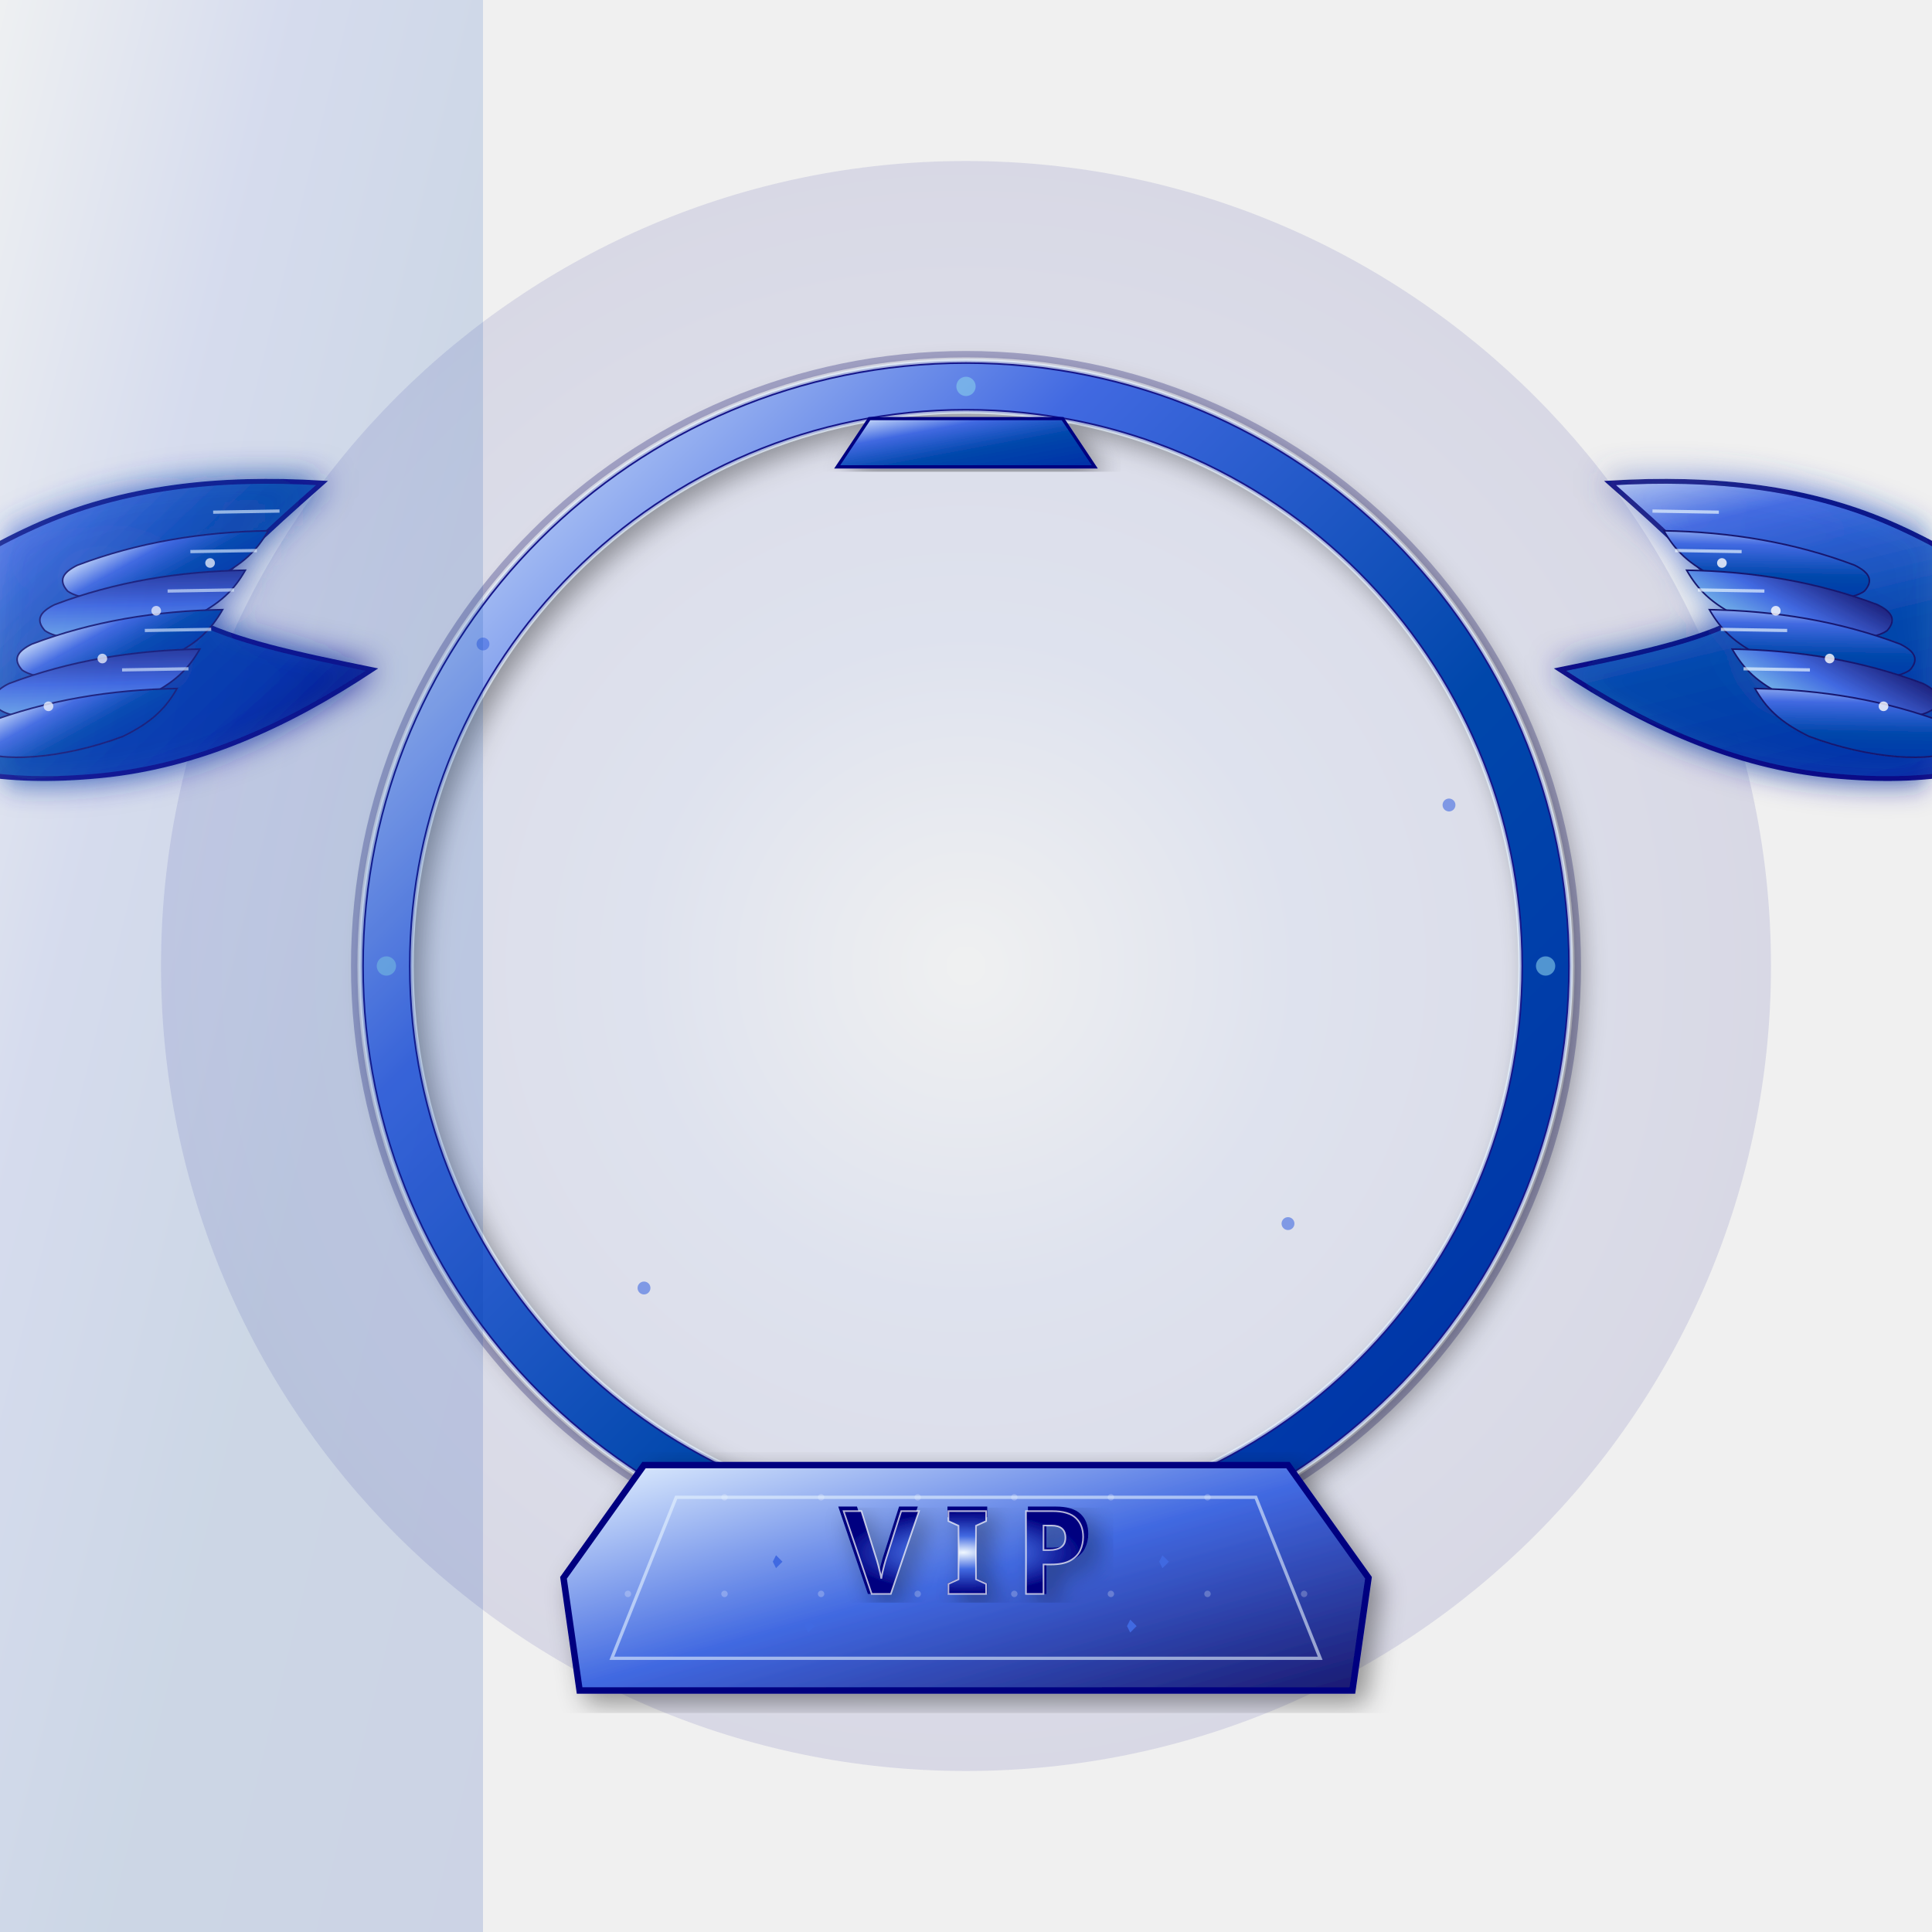
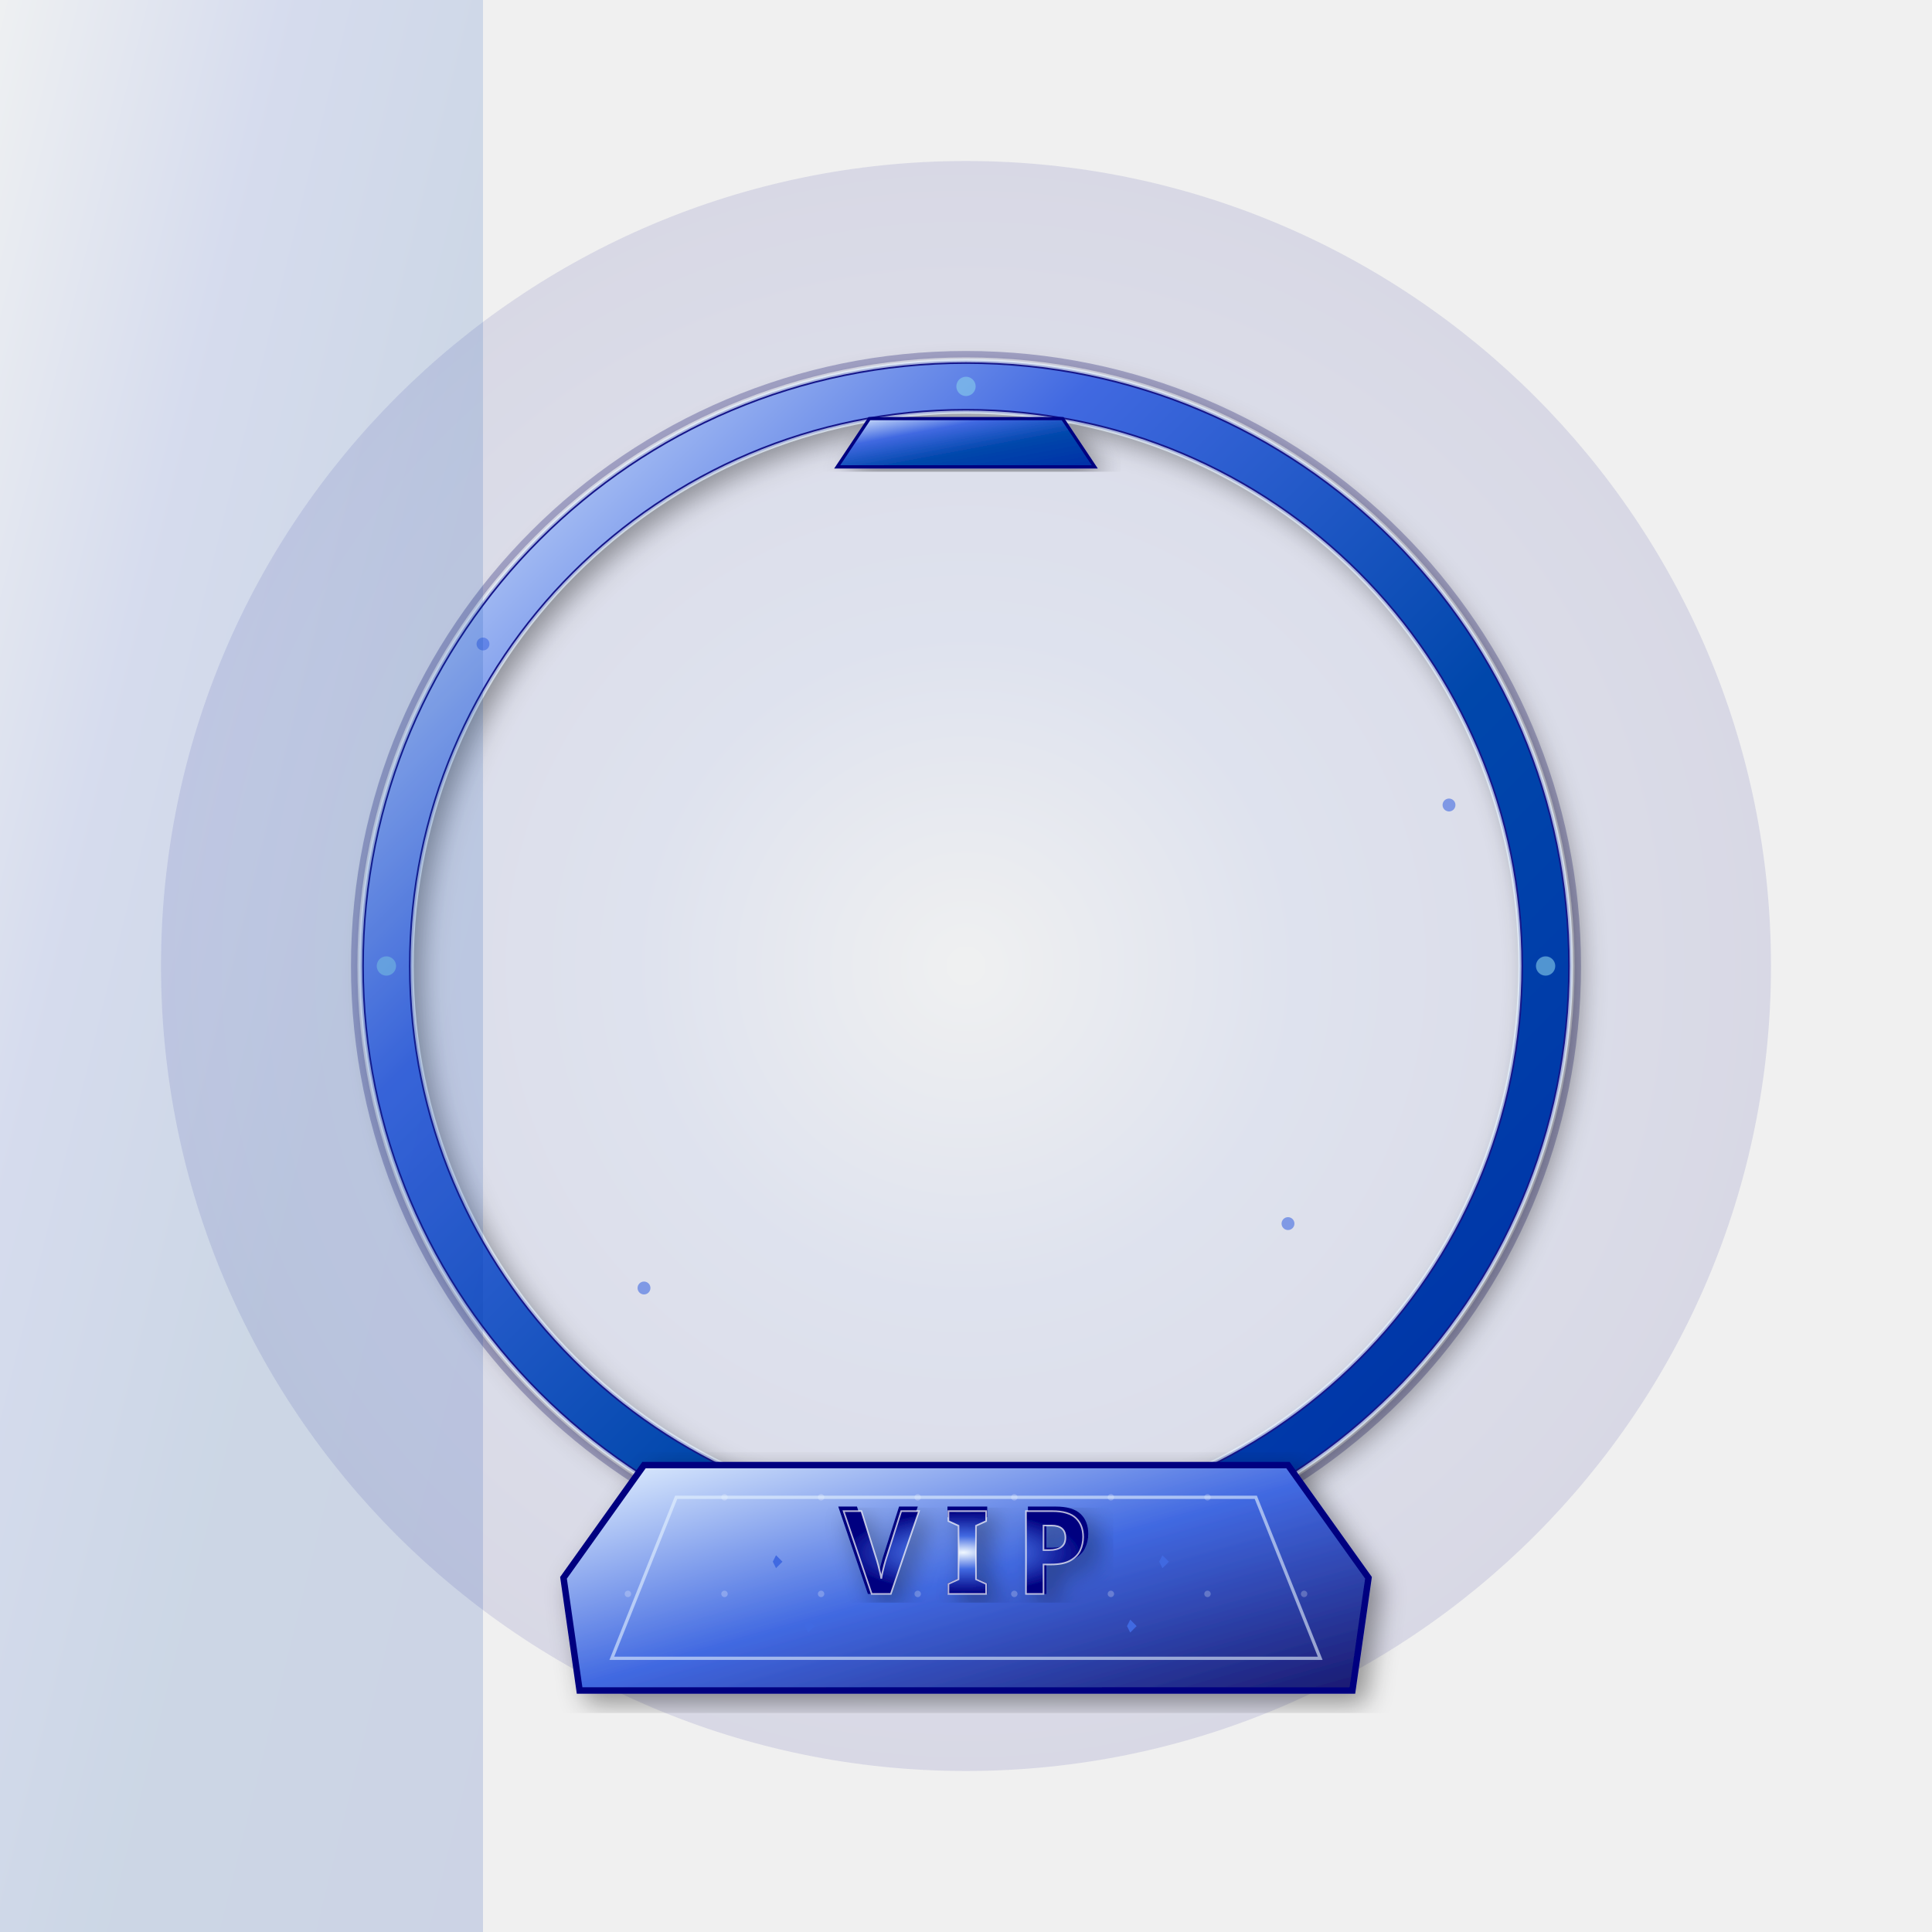
<svg xmlns="http://www.w3.org/2000/svg" width="600" height="600" viewBox="0 0 600 600" fill="none">
  <defs>
    <linearGradient id="blueWingGrad1" x1="0" y1="0" x2="1" y2="1">
      <stop offset="0%" stop-color="#e6f3ff" />
      <stop offset="30%" stop-color="#4169e1" />
      <stop offset="60%" stop-color="#0047ab" />
      <stop offset="100%" stop-color="#002fa7" />
    </linearGradient>
    <linearGradient id="blueWingGrad2" x1="0" y1="1" x2="1" y2="0">
      <stop offset="0%" stop-color="#87ceeb" />
      <stop offset="50%" stop-color="#4169e1" />
      <stop offset="100%" stop-color="#191970" />
    </linearGradient>
    <radialGradient id="blueRadialWing" cx="50%" cy="50%" r="50%">
      <stop offset="0%" stop-color="#f0f8ff" />
      <stop offset="40%" stop-color="#4169e1" />
      <stop offset="100%" stop-color="#000080" />
    </radialGradient>
    <linearGradient id="ringBlueGrad" x1="0" y1="0" x2="1" y2="1">
      <stop offset="0%" stop-color="#b0c4de" />
      <stop offset="50%" stop-color="#4169e1" />
      <stop offset="100%" stop-color="#191970" />
    </linearGradient>
    <linearGradient id="gemGrad" x1="0" y1="0" x2="0" y2="1">
      <stop offset="0%" stop-color="#ffffff" />
      <stop offset="50%" stop-color="#e0e0e0" />
      <stop offset="100%" stop-color="#c0c0c0" />
    </linearGradient>
    <linearGradient id="bannerBlueGrad" x1="0" y1="0" x2="1" y2="1">
      <stop offset="0%" stop-color="#e6f3ff" />
      <stop offset="50%" stop-color="#4169e1" />
      <stop offset="100%" stop-color="#191970" />
    </linearGradient>
    <filter id="blueGlow">
      <feGaussianBlur stdDeviation="5" result="coloredBlur" />
      <feMerge>
        <feMergeNode in="coloredBlur" />
        <feMergeNode in="SourceGraphic" />
      </feMerge>
    </filter>
    <filter id="dropShadow">
      <feDropShadow dx="3" dy="3" stdDeviation="4" flood-opacity="0.4" />
    </filter>
    <filter id="innerGlow">
      <feFlood flood-color="#4169e1" flood-opacity="0.5" />
      <feComposite in2="SourceAlpha" operator="out" />
      <feGaussianBlur stdDeviation="3" />
      <feComposite operator="atop" in2="SourceGraphic" />
    </filter>
    <pattern id="sparkle" x="0" y="0" width="30" height="30" patternUnits="userSpaceOnUse">
      <circle cx="15" cy="15" r="1" fill="#ffffff" opacity="0.8">
        <animate attributeName="r" values="1;3;1" dur="2s" repeatCount="indefinite" />
      </circle>
    </pattern>
    <linearGradient id="featherGrad" x1="0" y1="0" x2="1" y2="1">
      <stop offset="0%" stop-color="#f0f8ff" />
      <stop offset="20%" stop-color="#4169e1" />
      <stop offset="50%" stop-color="#0047ab" />
      <stop offset="80%" stop-color="#002fa7" />
      <stop offset="100%" stop-color="#000080" />
    </linearGradient>
  </defs>
  <ellipse cx="300" cy="300" rx="250" ry="250" fill="url(#blueRadialWing)" opacity="0.1" />
  <circle cx="300" cy="300" r="190" fill="none" stroke="#191970" stroke-width="2" opacity="0.3" />
  <circle cx="300" cy="300" r="180" fill="none" stroke="#000080" stroke-width="16" filter="url(#dropShadow)" opacity="0.9" />
  <circle cx="300" cy="300" r="180" fill="none" stroke="url(#blueWingGrad1)" stroke-width="14" />
  <circle cx="300" cy="300" r="172" fill="none" stroke="#e6f3ff" stroke-width="1" opacity="0.7" />
  <circle cx="300" cy="300" r="188" fill="none" stroke="#e6f3ff" stroke-width="1" opacity="0.7" />
  <g opacity="0.6">
    <circle cx="300" cy="120" r="3" fill="#87ceeb" />
    <circle cx="300" cy="480" r="3" fill="#87ceeb" />
    <circle cx="120" cy="300" r="3" fill="#87ceeb" />
    <circle cx="480" cy="300" r="3" fill="#87ceeb" />
  </g>
  <path d="M270 130 L330 130 L340 145 L260 145 Z" fill="url(#blueWingGrad1)" stroke="#000080" stroke-width="1" filter="url(#dropShadow)" />
-   <g transform="translate(100,150)" filter="url(#blueGlow)">
-     <g transform="rotate(-15)">
-       <path d="M 0,0 C -30,-10 -60,-15 -90,-10 C -120,-5 -140,5 -150,20 C -155,28 -155,35 -150,42                       C -140,55 -120,65 -90,70 C -60,75 -30,70 0,60                       C -20,50 -40,40 -50,30 C -40,20 -20,10 0,0 Z" fill="url(#featherGrad)" stroke="#000080" stroke-width="1.5" opacity="0.9" />
-       <path d="M -20,10 C -40,5 -60,3 -80,5 C -85,6 -87,8 -85,12 C -80,18 -60,22 -40,20 C -30,18 -25,15 -20,10 Z" fill="url(#blueWingGrad1)" stroke="#191970" stroke-width="0.5" />
-       <path d="M -30,20 C -50,15 -70,13 -90,15 C -95,16 -97,18 -95,22 C -90,28 -70,32 -50,30 C -40,28 -35,25 -30,20 Z" fill="url(#blueWingGrad2)" stroke="#191970" stroke-width="0.5" />
-       <path d="M -40,30 C -60,25 -80,23 -100,25 C -105,26 -107,28 -105,32 C -100,38 -80,42 -60,40 C -50,38 -45,35 -40,30 Z" fill="url(#blueWingGrad1)" stroke="#191970" stroke-width="0.5" />
-       <path d="M -50,40 C -70,35 -90,33 -110,35 C -115,36 -117,38 -115,42 C -110,48 -90,52 -70,50 C -60,48 -55,45 -50,40 Z" fill="url(#blueWingGrad2)" stroke="#191970" stroke-width="0.5" />
-       <path d="M -60,50 C -80,45 -100,43 -120,45 C -125,46 -127,48 -125,52 C -120,58 -100,62 -80,60 C -70,58 -65,55 -60,50 Z" fill="url(#blueWingGrad1)" stroke="#191970" stroke-width="0.5" />
-       <g opacity="0.7">
-         <path d="M -15,5 L -35,0" stroke="#e6f3ff" stroke-width="1" />
-         <path d="M -25,15 L -45,10" stroke="#e6f3ff" stroke-width="1" />
-         <path d="M -35,25 L -55,20" stroke="#e6f3ff" stroke-width="1" />
-         <path d="M -45,35 L -65,30" stroke="#e6f3ff" stroke-width="1" />
-         <path d="M -55,45 L -75,40" stroke="#e6f3ff" stroke-width="1" />
-       </g>
-       <circle cx="-40" cy="15" r="1.5" fill="#ffffff" opacity="0.8" />
-       <circle cx="-60" cy="25" r="1.5" fill="#ffffff" opacity="0.8" />
-       <circle cx="-80" cy="35" r="1.5" fill="#ffffff" opacity="0.8" />
-       <circle cx="-100" cy="45" r="1.5" fill="#ffffff" opacity="0.8" />
-       <animateTransform attributeName="transform" attributeType="XML" type="rotate" values="-15;-5;-15" dur="4s" repeatCount="indefinite" />
-     </g>
-   </g>
-   <g transform="translate(500,150)" filter="url(#blueGlow)">
-     <g transform="rotate(15)">
-       <path d="M 0,0 C 30,-10 60,-15 90,-10 C 120,-5 140,5 150,20 C 155,28 155,35 150,42                       C 140,55 120,65 90,70 C 60,75 30,70 0,60                       C 20,50 40,40 50,30 C 40,20 20,10 0,0 Z" fill="url(#featherGrad)" stroke="#000080" stroke-width="1.5" opacity="0.9" />
-       <path d="M 20,10 C 40,5 60,3 80,5 C 85,6 87,8 85,12 C 80,18 60,22 40,20 C 30,18 25,15 20,10 Z" fill="url(#blueWingGrad1)" stroke="#191970" stroke-width="0.5" />
-       <path d="M 30,20 C 50,15 70,13 90,15 C 95,16 97,18 95,22 C 90,28 70,32 50,30 C 40,28 35,25 30,20 Z" fill="url(#blueWingGrad2)" stroke="#191970" stroke-width="0.5" />
-       <path d="M 40,30 C 60,25 80,23 100,25 C 105,26 107,28 105,32 C 100,38 80,42 60,40 C 50,38 45,35 40,30 Z" fill="url(#blueWingGrad1)" stroke="#191970" stroke-width="0.5" />
-       <path d="M 50,40 C 70,35 90,33 110,35 C 115,36 117,38 115,42 C 110,48 90,52 70,50 C 60,48 55,45 50,40 Z" fill="url(#blueWingGrad2)" stroke="#191970" stroke-width="0.5" />
-       <path d="M 60,50 C 80,45 100,43 120,45 C 125,46 127,48 125,52 C 120,58 100,62 80,60 C 70,58 65,55 60,50 Z" fill="url(#blueWingGrad1)" stroke="#191970" stroke-width="0.5" />
-       <g opacity="0.7">
-         <path d="M 15,5 L 35,0" stroke="#e6f3ff" stroke-width="1" />
-         <path d="M 25,15 L 45,10" stroke="#e6f3ff" stroke-width="1" />
-         <path d="M 35,25 L 55,20" stroke="#e6f3ff" stroke-width="1" />
-         <path d="M 45,35 L 65,30" stroke="#e6f3ff" stroke-width="1" />
-         <path d="M 55,45 L 75,40" stroke="#e6f3ff" stroke-width="1" />
-       </g>
-       <circle cx="40" cy="15" r="1.5" fill="#ffffff" opacity="0.8" />
-       <circle cx="60" cy="25" r="1.5" fill="#ffffff" opacity="0.8" />
-       <circle cx="80" cy="35" r="1.5" fill="#ffffff" opacity="0.8" />
-       <circle cx="100" cy="45" r="1.5" fill="#ffffff" opacity="0.8" />
-       <animateTransform attributeName="transform" attributeType="XML" type="rotate" values="15;5;15" dur="4s" repeatCount="indefinite" />
-     </g>
-   </g>
  <g filter="url(#dropShadow)">
    <path d="M200,455 L400,455 L425,490 L420,525 L180,525 L175,490 Z" fill="url(#bannerBlueGrad)" stroke="#000080" stroke-width="2" />
    <path d="M205,460 L395,460 L415,520 L185,520 Z" fill="url(#sparkle)" opacity="0.3" />
    <path d="M210,465 L390,465 L410,515 L190,515 Z" fill="none" stroke="#e6f3ff" stroke-width="1" opacity="0.6" />
    <text x="300" y="495" text-anchor="middle" fill="#000080" font-size="38" font-family="Arial Black" font-weight="bold" letter-spacing="8" filter="url(#dropShadow)">VIP</text>
    <text x="300" y="495" text-anchor="middle" fill="url(#blueRadialWing)" font-size="36" font-family="Arial Black" font-weight="bold" letter-spacing="8">VIP</text>
    <text x="300" y="495" text-anchor="middle" fill="none" stroke="#ffffff" stroke-width="0.5" font-size="36" font-family="Arial Black" font-weight="bold" letter-spacing="8" opacity="0.7">VIP</text>
    <g fill="#4169e1">
      <path d="M 240,485 L241,487 L243,485 L241,483 Z" />
      <path d="M 360,485 L361,487 L363,485 L361,483 Z" />
      <path d="M 250,505 L251,507 L253,505 L251,503 Z" />
      <path d="M 350,505 L351,507 L353,505 L351,503 Z" />
    </g>
  </g>
  <g opacity="0.6">
    <circle cx="150" cy="200" r="2" fill="#4169e1">
      <animate attributeName="cy" values="200;150;200" dur="3s" repeatCount="indefinite" />
      <animate attributeName="opacity" values="0;1;0" dur="3s" repeatCount="indefinite" />
    </circle>
    <circle cx="450" cy="250" r="2" fill="#4169e1">
      <animate attributeName="cy" values="250;200;250" dur="3.5s" repeatCount="indefinite" />
      <animate attributeName="opacity" values="0;1;0" dur="3.5s" repeatCount="indefinite" />
    </circle>
    <circle cx="200" cy="400" r="2" fill="#4169e1">
      <animate attributeName="cy" values="400;350;400" dur="4s" repeatCount="indefinite" />
      <animate attributeName="opacity" values="0;1;0" dur="4s" repeatCount="indefinite" />
    </circle>
    <circle cx="400" cy="380" r="2" fill="#4169e1">
      <animate attributeName="cy" values="380;330;380" dur="3.2s" repeatCount="indefinite" />
      <animate attributeName="opacity" values="0;1;0" dur="3.2s" repeatCount="indefinite" />
    </circle>
  </g>
  <rect x="0" y="0" width="150" height="600" fill="url(#blueWingGrad1)" opacity="0.15">
    <animateTransform attributeName="transform" type="translate" from="-150 0" to="750 0" dur="4s" repeatCount="indefinite" />
  </rect>
</svg>
